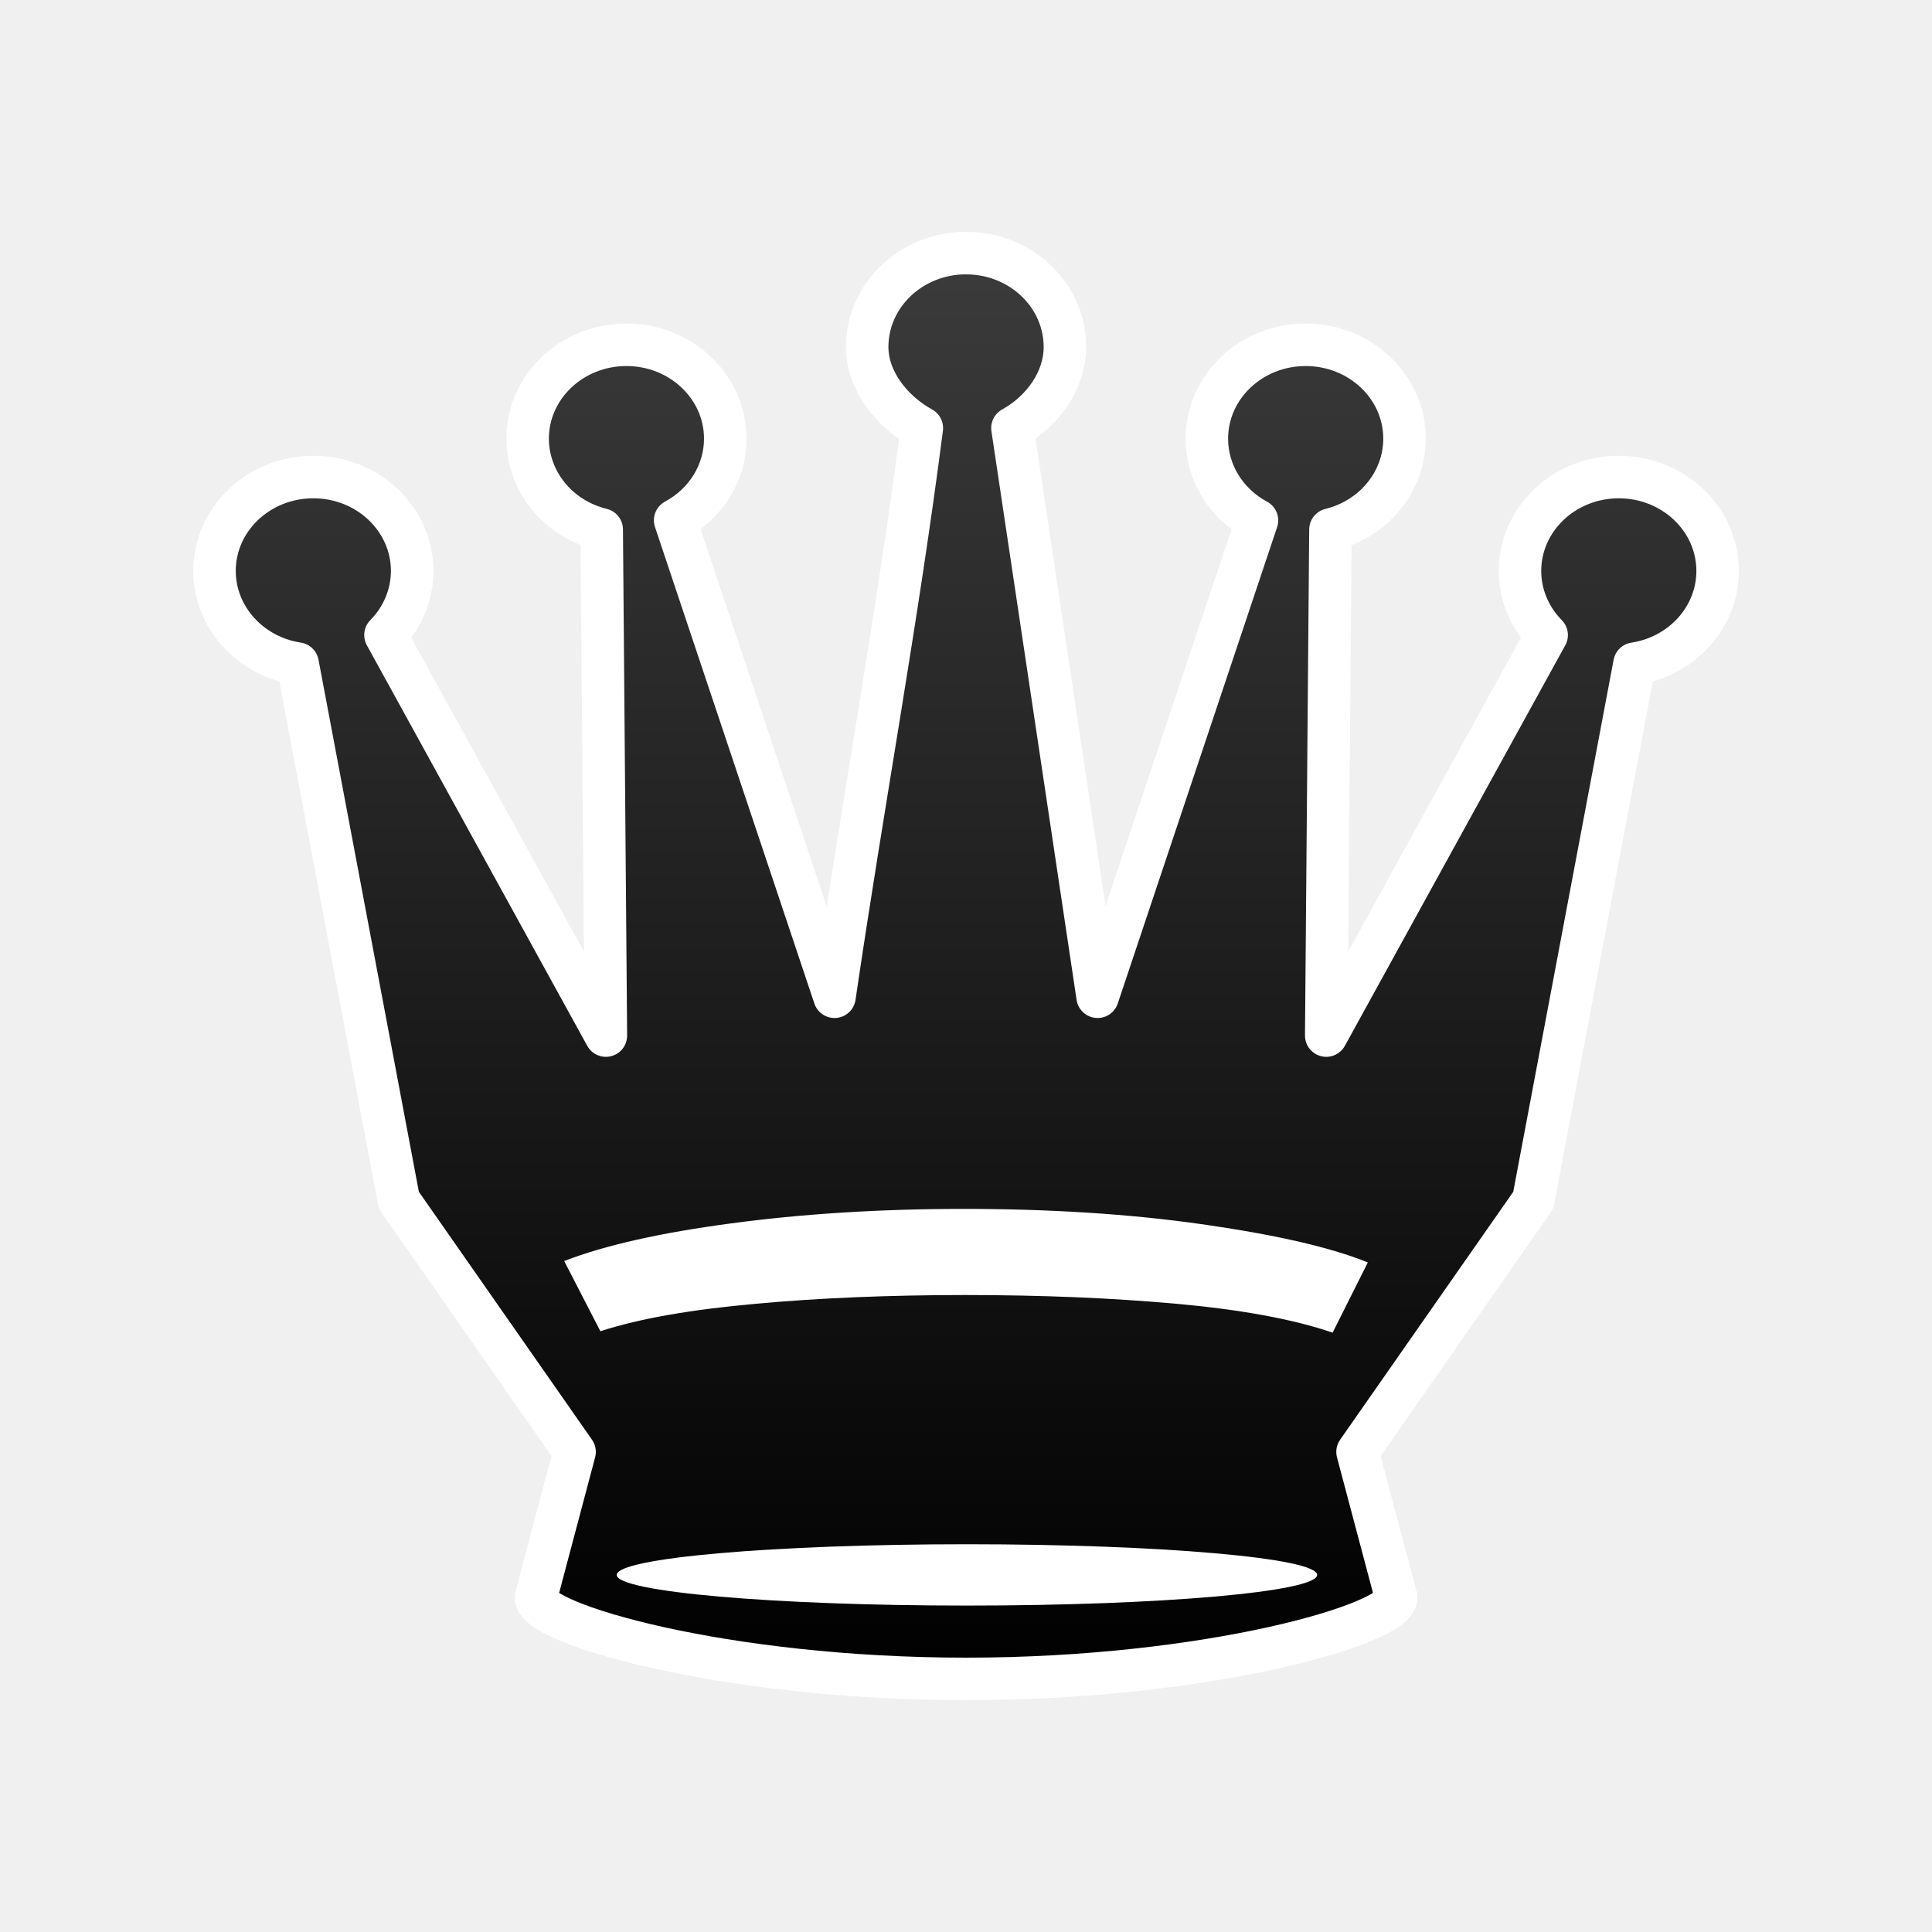
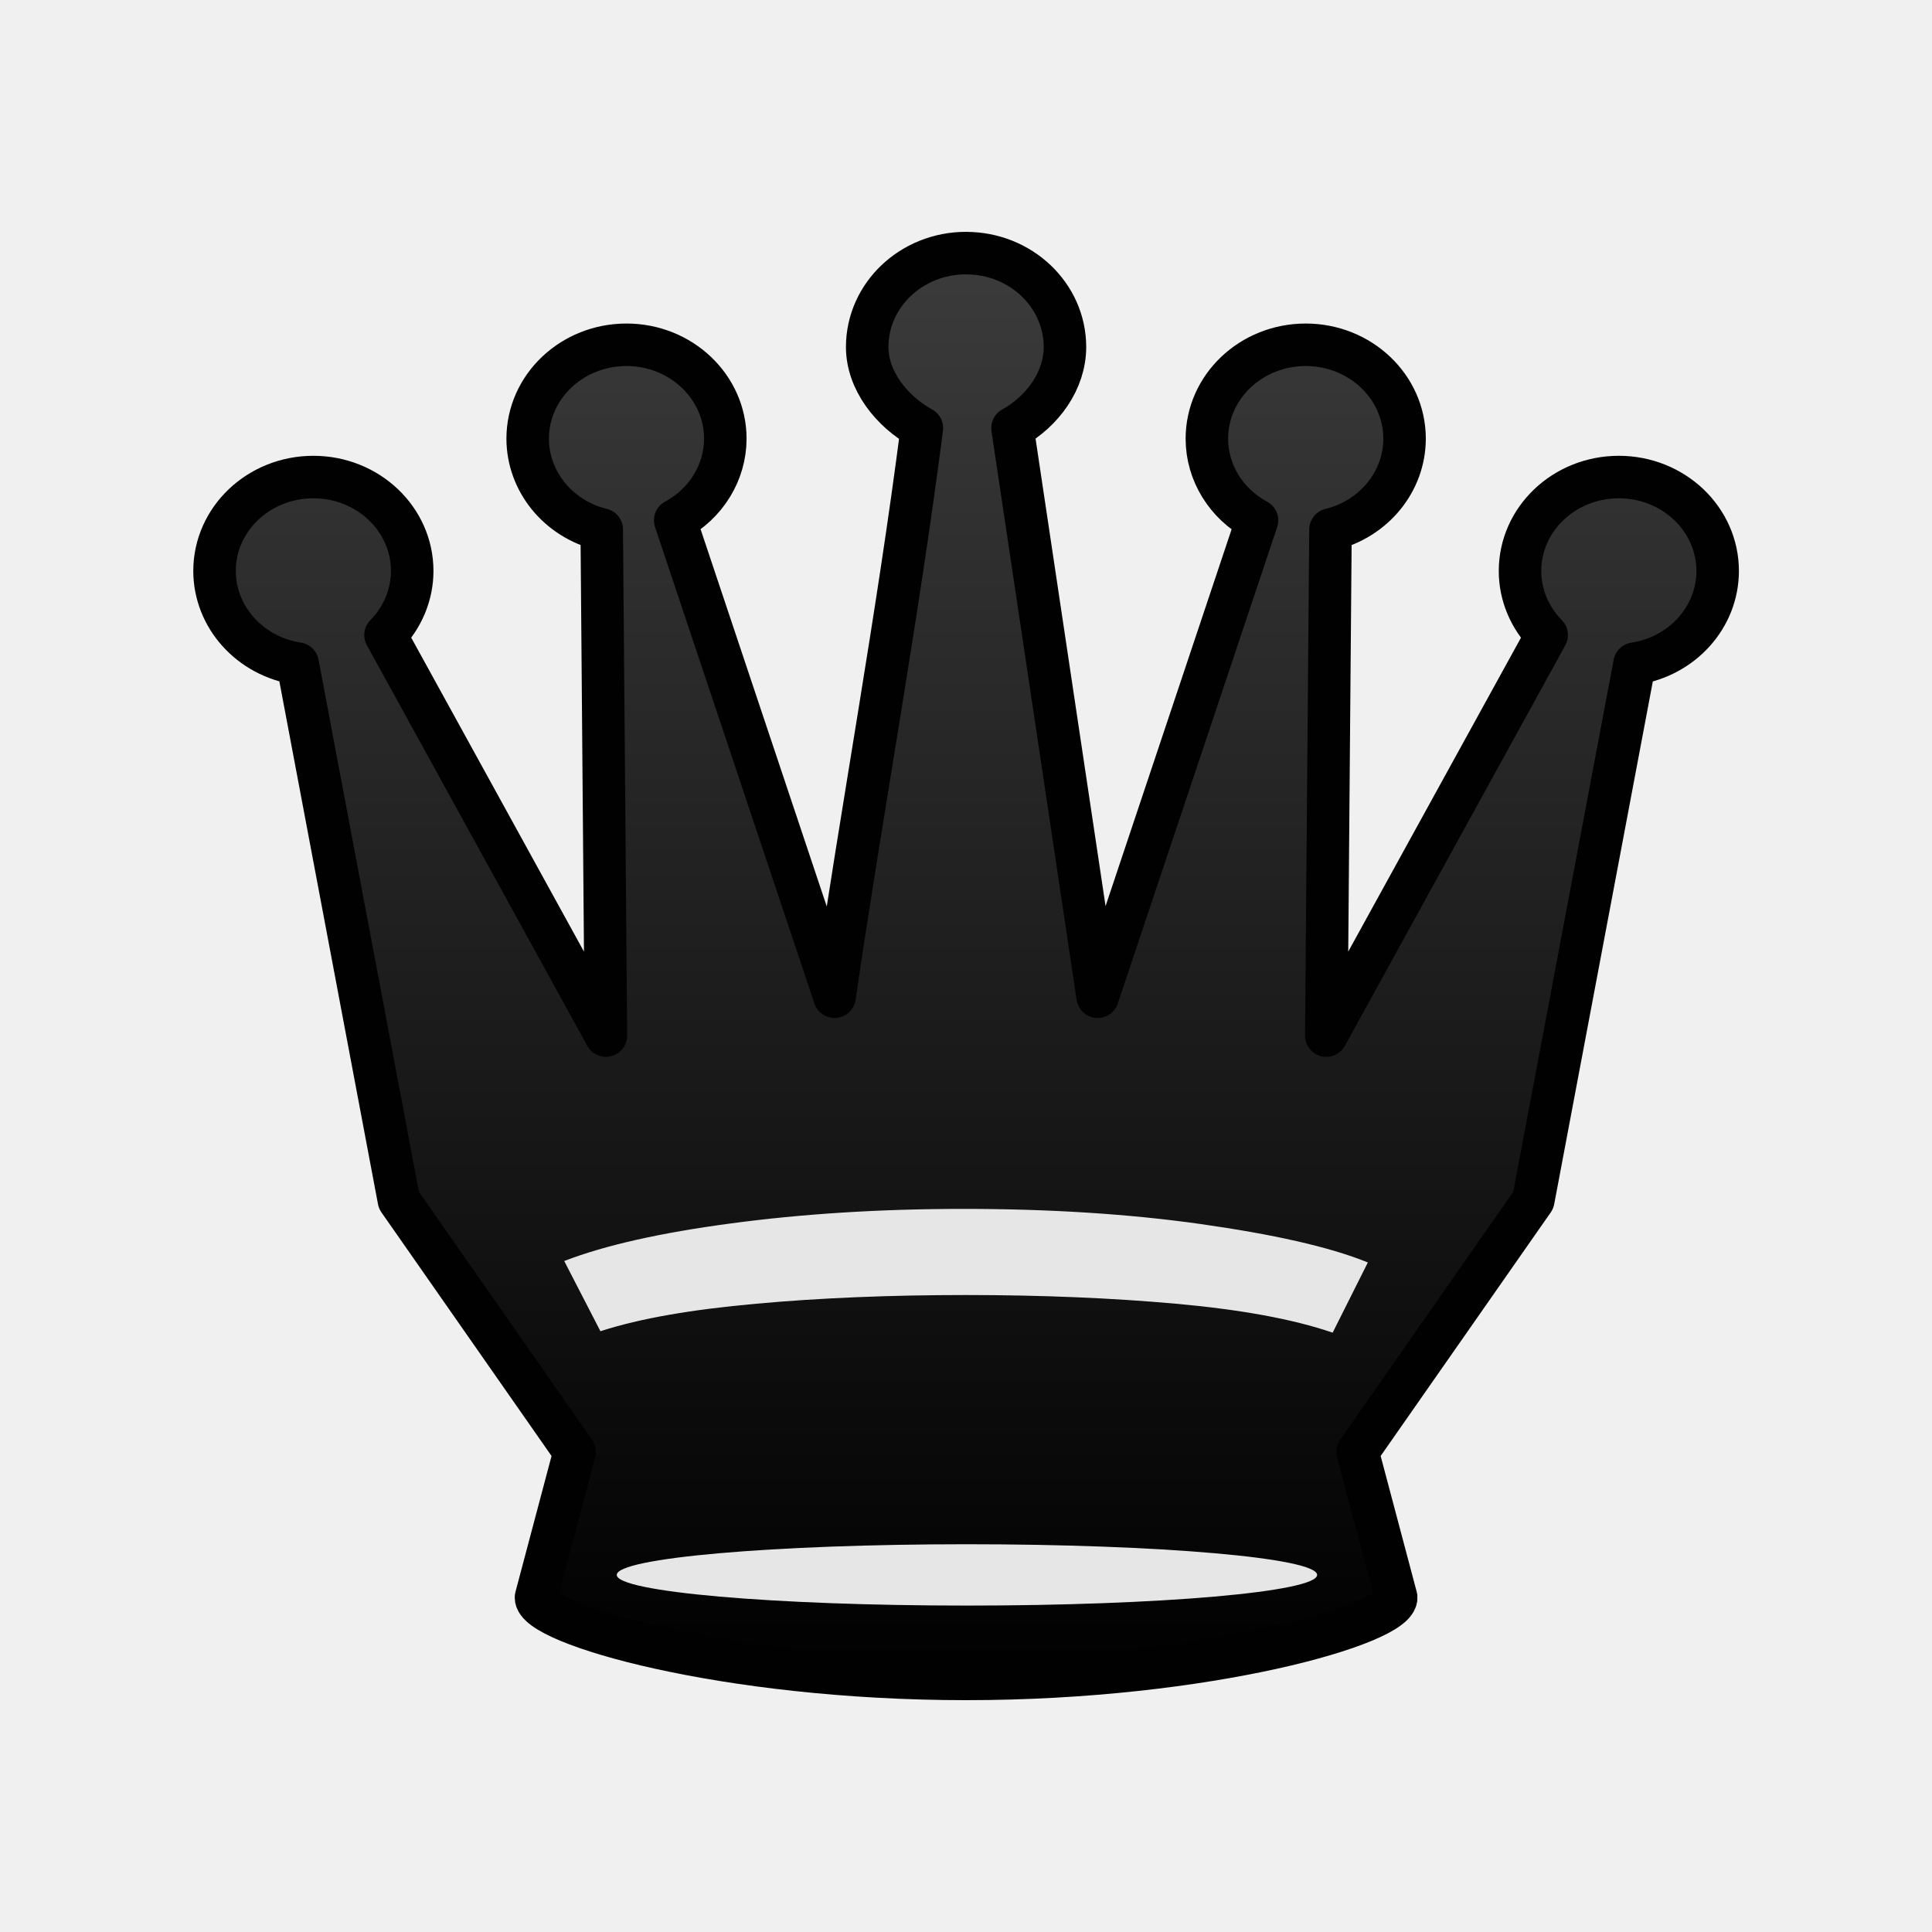
<svg xmlns="http://www.w3.org/2000/svg" width="50mm" height="50mm" clip-rule="evenodd" fill-rule="evenodd" image-rendering="optimizeQuality" shape-rendering="geometricPrecision" text-rendering="geometricPrecision" version="1.1" viewBox="0 0 50 50">
  <defs>
-     <filter id="filter2813-0-1-5-2-9" color-interpolation-filters="sRGB">
-       <feGaussianBlur result="blur" stdDeviation="0.01 0.01" />
-     </filter>
-     <linearGradient id="linearGradient1544-3-4" x1="4513.1" x2="4513.1" y1="-3069.2" y2="-2925.4" gradientTransform="matrix(.27569 0 0 .26116 -1219.2 807.61)" gradientUnits="userSpaceOnUse">
+     <linearGradient id="linearGradient1544-3-4-9" x1="4513.1" x2="4513.1" y1="-3069.2" y2="-2925.4" gradientTransform="matrix(.27569 0 0 .26116 -1219.2 807.61)" gradientUnits="userSpaceOnUse">
      <stop stop-color="#3c3c3c" offset="0" />
      <stop offset="1" />
    </linearGradient>
+     <filter id="filter2813-0-1-5-2-9-1" color-interpolation-filters="sRGB">
+       <feGaussianBlur result="blur" stdDeviation="0.01 0.01" />
+     </filter>
  </defs>
-   <g>
-     <path d="m25 6.55c-1.413-5.3e-5 -2.558 1.088-2.558 2.431 0 0.864 0.629 1.663 1.415 2.098-0.631 4.915-1.543 9.813-2.26 14.717l-4.124-12.331c0.8-0.431 1.296-1.237 1.297-2.111 5.3e-5 -1.342-1.145-2.431-2.557-2.431-1.413-8e-5 -2.558 1.088-2.558 2.431 0.003 1.107 0.789 2.073 1.917 2.35l0.108 13.097-5.704-10.367c0.443-0.449 0.69-1.042 0.691-1.657 5.3e-5 -1.343-1.145-2.431-2.558-2.431-1.413-5.3e-5 -2.558 1.088-2.558 2.431 0.003 1.192 0.913 2.207 2.151 2.397l2.62 13.888 4.548 6.513-0.999 3.763c-0.042 0.682 4.867 2.112 11.131 2.112 6.264 0 11.173-1.431 11.13-2.112l-0.999-3.763 4.548-6.513 2.62-13.886c1.239-0.19 2.15-1.206 2.151-2.399 5e-5 -1.343-1.145-2.431-2.558-2.431-1.413 2.11e-4 -2.557 1.089-2.557 2.431 0 0.616 0.247 1.208 0.69 1.658l-5.704 10.366 0.109-13.096c1.128-0.278 1.915-1.244 1.917-2.351 5.3e-5 -1.343-1.145-2.431-2.558-2.431-1.413-5.3e-5 -2.558 1.088-2.558 2.431 0 0.875 0.496 1.682 1.297 2.113l-4.124 12.329-2.204-14.718c0.785-0.435 1.357-1.233 1.358-2.096 2.6e-5 -1.343-1.145-2.431-2.557-2.431z" fill="url(#linearGradient1544-3-4)" stroke="#fff" stroke-linecap="round" stroke-linejoin="round" stroke-width="1.1" />
-     <ellipse class="st15" transform="matrix(.2821 0 0 .27906 -1303.3 743.32)" cx="4708.7" cy="-2517.6" rx="32.126" ry="2.844" fill="#fff" filter="url(#filter2813-0-1-5-2-9)" />
-     <path class="st32" d="m35.399 32.672c-1.015-0.412-2.473-0.73-4.321-0.993-1.848-0.262-3.905-0.393-6.143-0.393-2.187 0-4.191 0.131-6.013 0.375-1.822 0.243-3.254 0.562-4.321 0.974l0.937 1.817c1.041-0.337 2.369-0.562 4.035-0.712 1.64-0.15 3.462-0.225 5.414-0.225 1.952 0 3.774 0.075 5.44 0.225 1.666 0.15 3.02 0.393 4.061 0.749z" fill="#fff" stroke-width=".265" />
+   <g clip-rule="evenodd" fill-rule="evenodd" shape-rendering="geometricPrecision">
+     <path d="m25.001 6.55c-1.413-5.3e-5 -2.558 1.088-2.558 2.431 0 0.864 0.629 1.663 1.415 2.098-0.631 4.915-1.543 9.813-2.26 14.717l-4.124-12.331c0.8-0.431 1.296-1.237 1.297-2.111 5.3e-5 -1.342-1.145-2.431-2.557-2.431-1.413-8e-5 -2.558 1.088-2.558 2.431 0.003 1.107 0.789 2.073 1.917 2.35l0.108 13.097-5.704-10.367c0.443-0.449 0.69-1.042 0.691-1.657 5.3e-5 -1.343-1.145-2.431-2.558-2.431-1.413-5.3e-5 -2.558 1.088-2.558 2.431 0.003 1.192 0.913 2.207 2.151 2.397l2.62 13.888 4.548 6.513-0.999 3.763c-0.042 0.682 4.867 2.112 11.131 2.112s11.173-1.431 11.13-2.112l-0.999-3.763 4.548-6.513 2.62-13.886c1.239-0.19 2.15-1.206 2.151-2.399 5e-5 -1.343-1.145-2.431-2.558-2.431-1.413 2.11e-4 -2.557 1.089-2.557 2.431 0 0.616 0.247 1.208 0.69 1.658l-5.704 10.366 0.109-13.096c1.128-0.278 1.915-1.244 1.917-2.351 5.3e-5 -1.343-1.145-2.431-2.558-2.431-1.413-5.3e-5 -2.558 1.088-2.558 2.431 0 0.875 0.496 1.682 1.297 2.113l-4.124 12.329-2.204-14.718c0.785-0.435 1.357-1.233 1.358-2.096 2.6e-5 -1.343-1.145-2.431-2.557-2.431z" fill="url(#linearGradient1544-3-4-9)" image-rendering="optimizeQuality" stroke="#010101" stroke-linecap="round" stroke-linejoin="round" stroke-width="1.1" />
+     <ellipse class="st15" transform="matrix(.2821 0 0 .27906 -1303.3 743.32)" cx="4708.7" cy="-2517.6" rx="32.126" ry="2.844" fill="#e6e6e6" filter="url(#filter2813-0-1-5-2-9-1)" image-rendering="optimizeQuality" />
+     <path class="st32" d="m35.4 32.672c-1.015-0.412-2.473-0.73-4.321-0.993-1.848-0.262-3.905-0.393-6.143-0.393-2.187 0-4.191 0.131-6.013 0.375-1.822 0.243-3.254 0.562-4.321 0.974l0.937 1.817c1.041-0.337 2.369-0.562 4.035-0.712 1.64-0.15 3.462-0.225 5.414-0.225s3.774 0.075 5.44 0.225c1.666 0.15 3.02 0.393 4.061 0.749z" fill="#e6e6e6" image-rendering="optimizeQuality" stroke-width=".265" />
  </g>
</svg>
